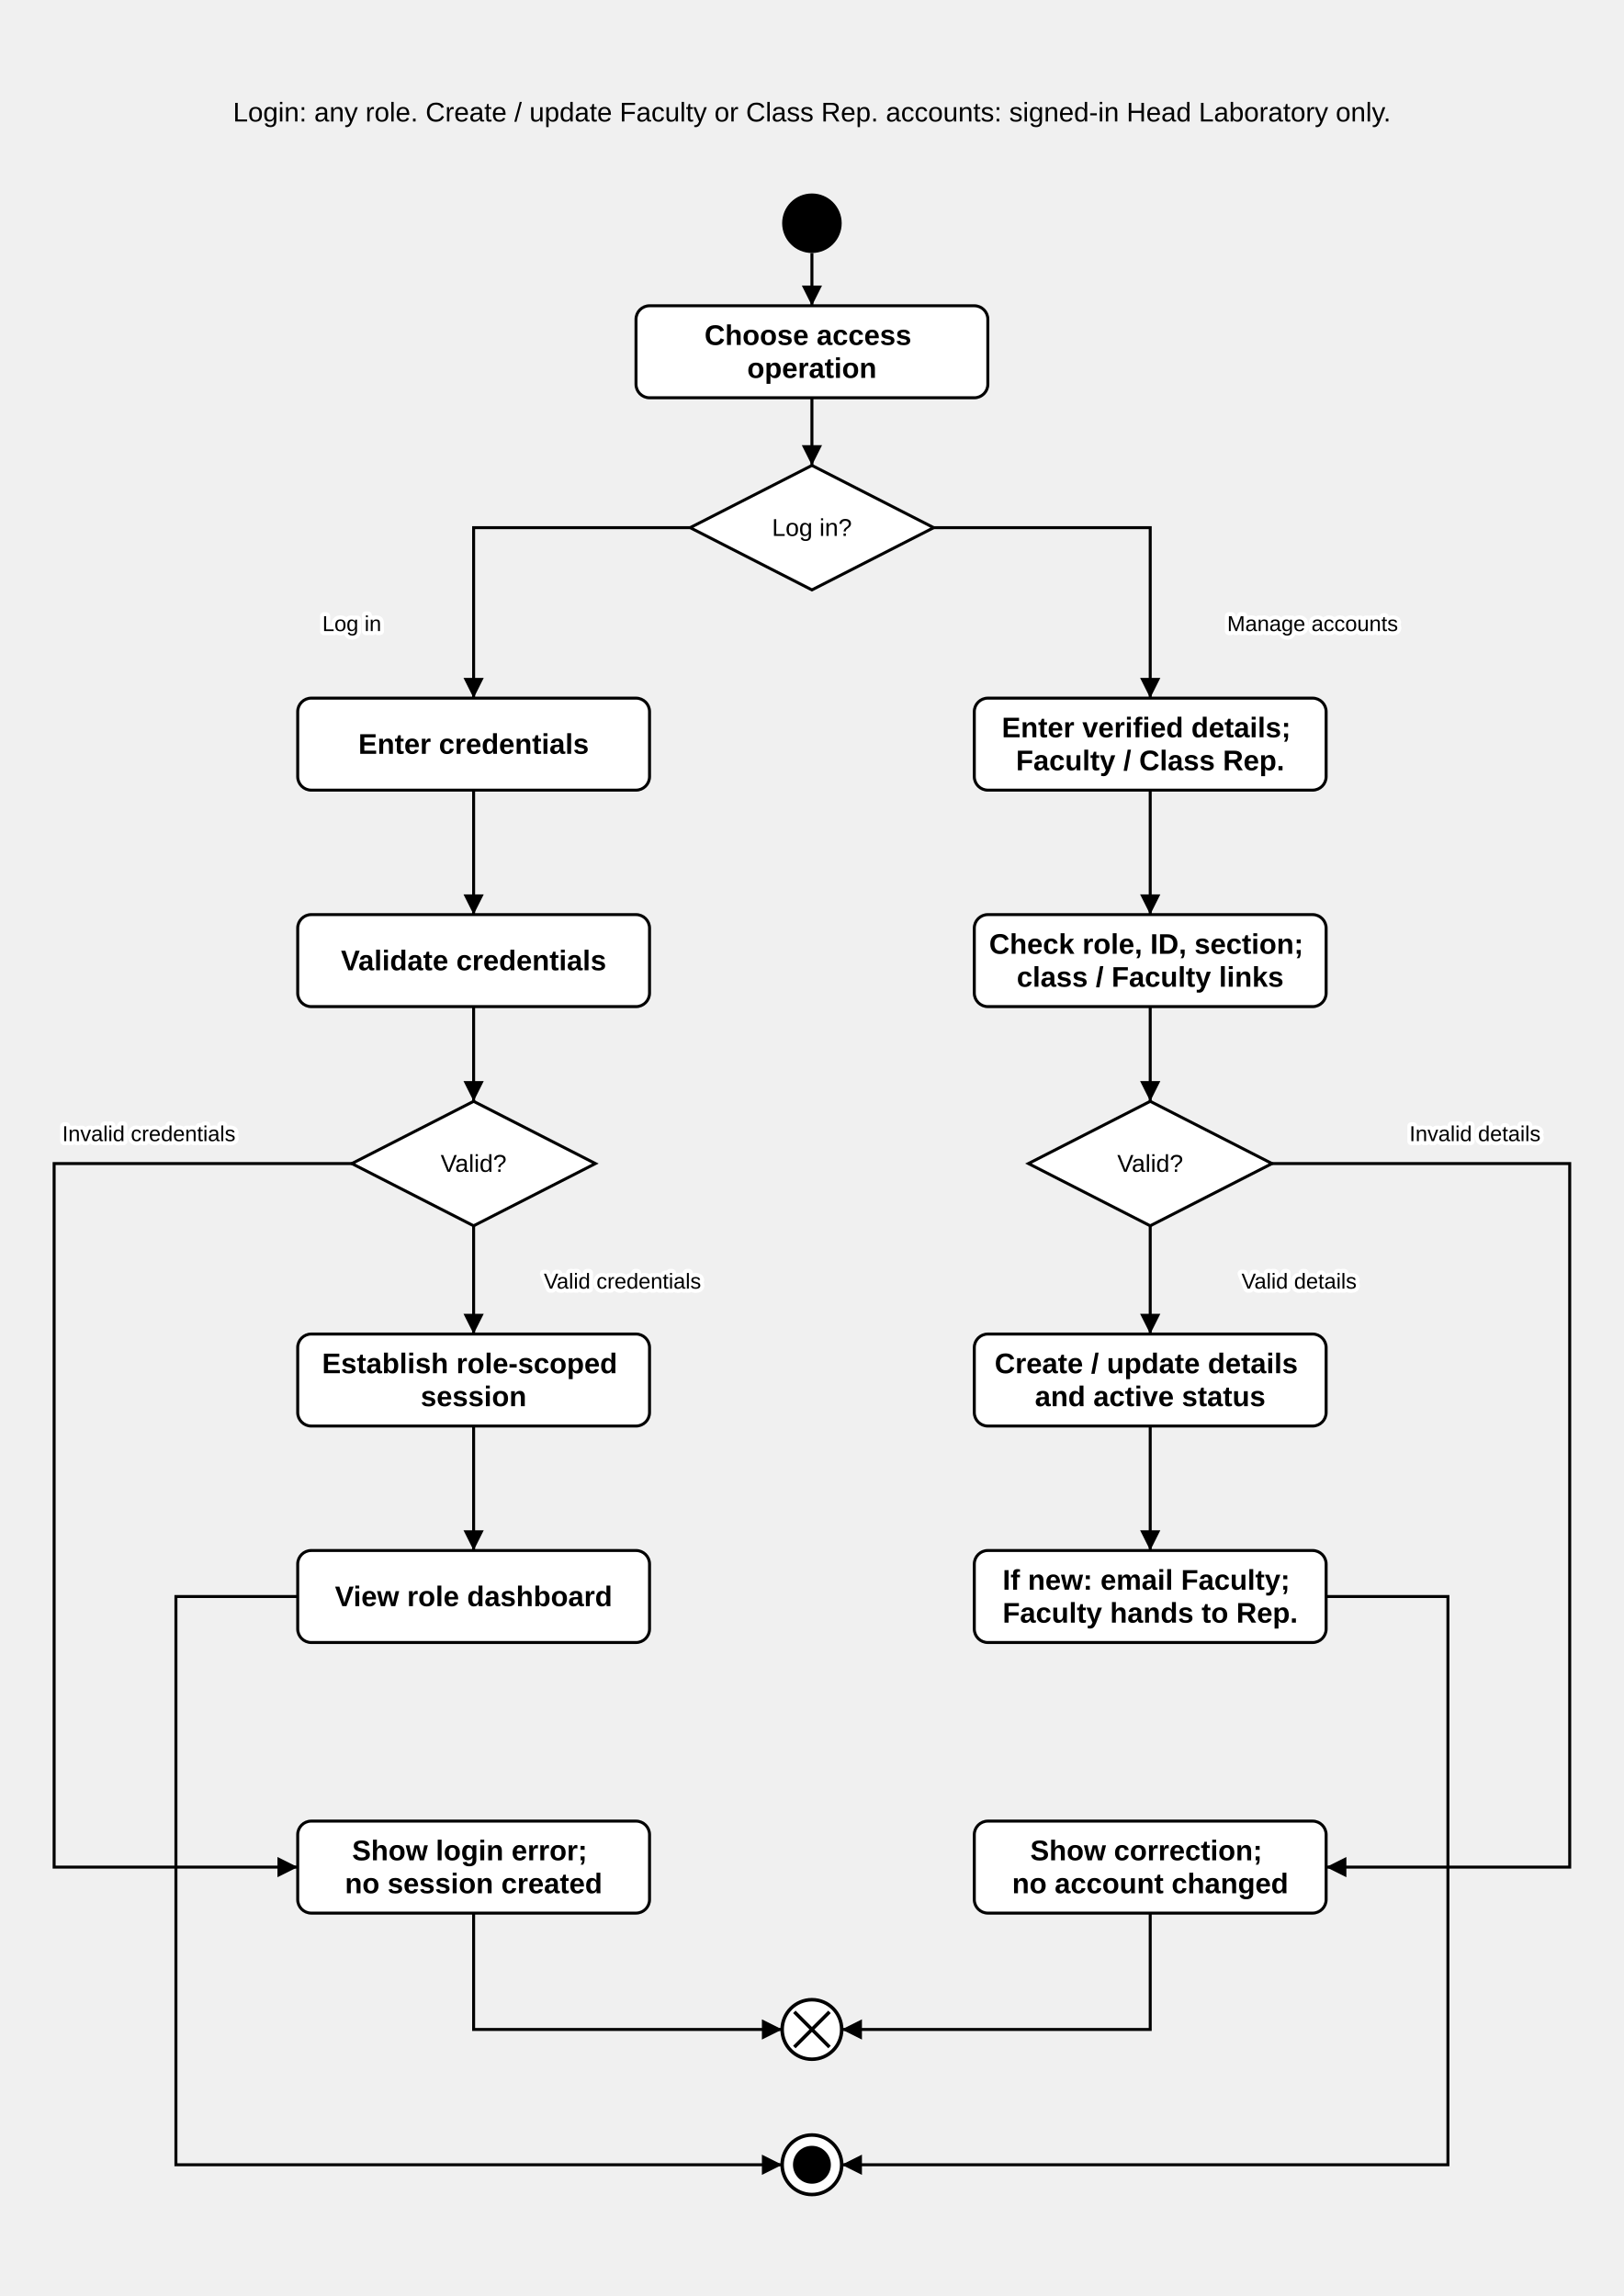
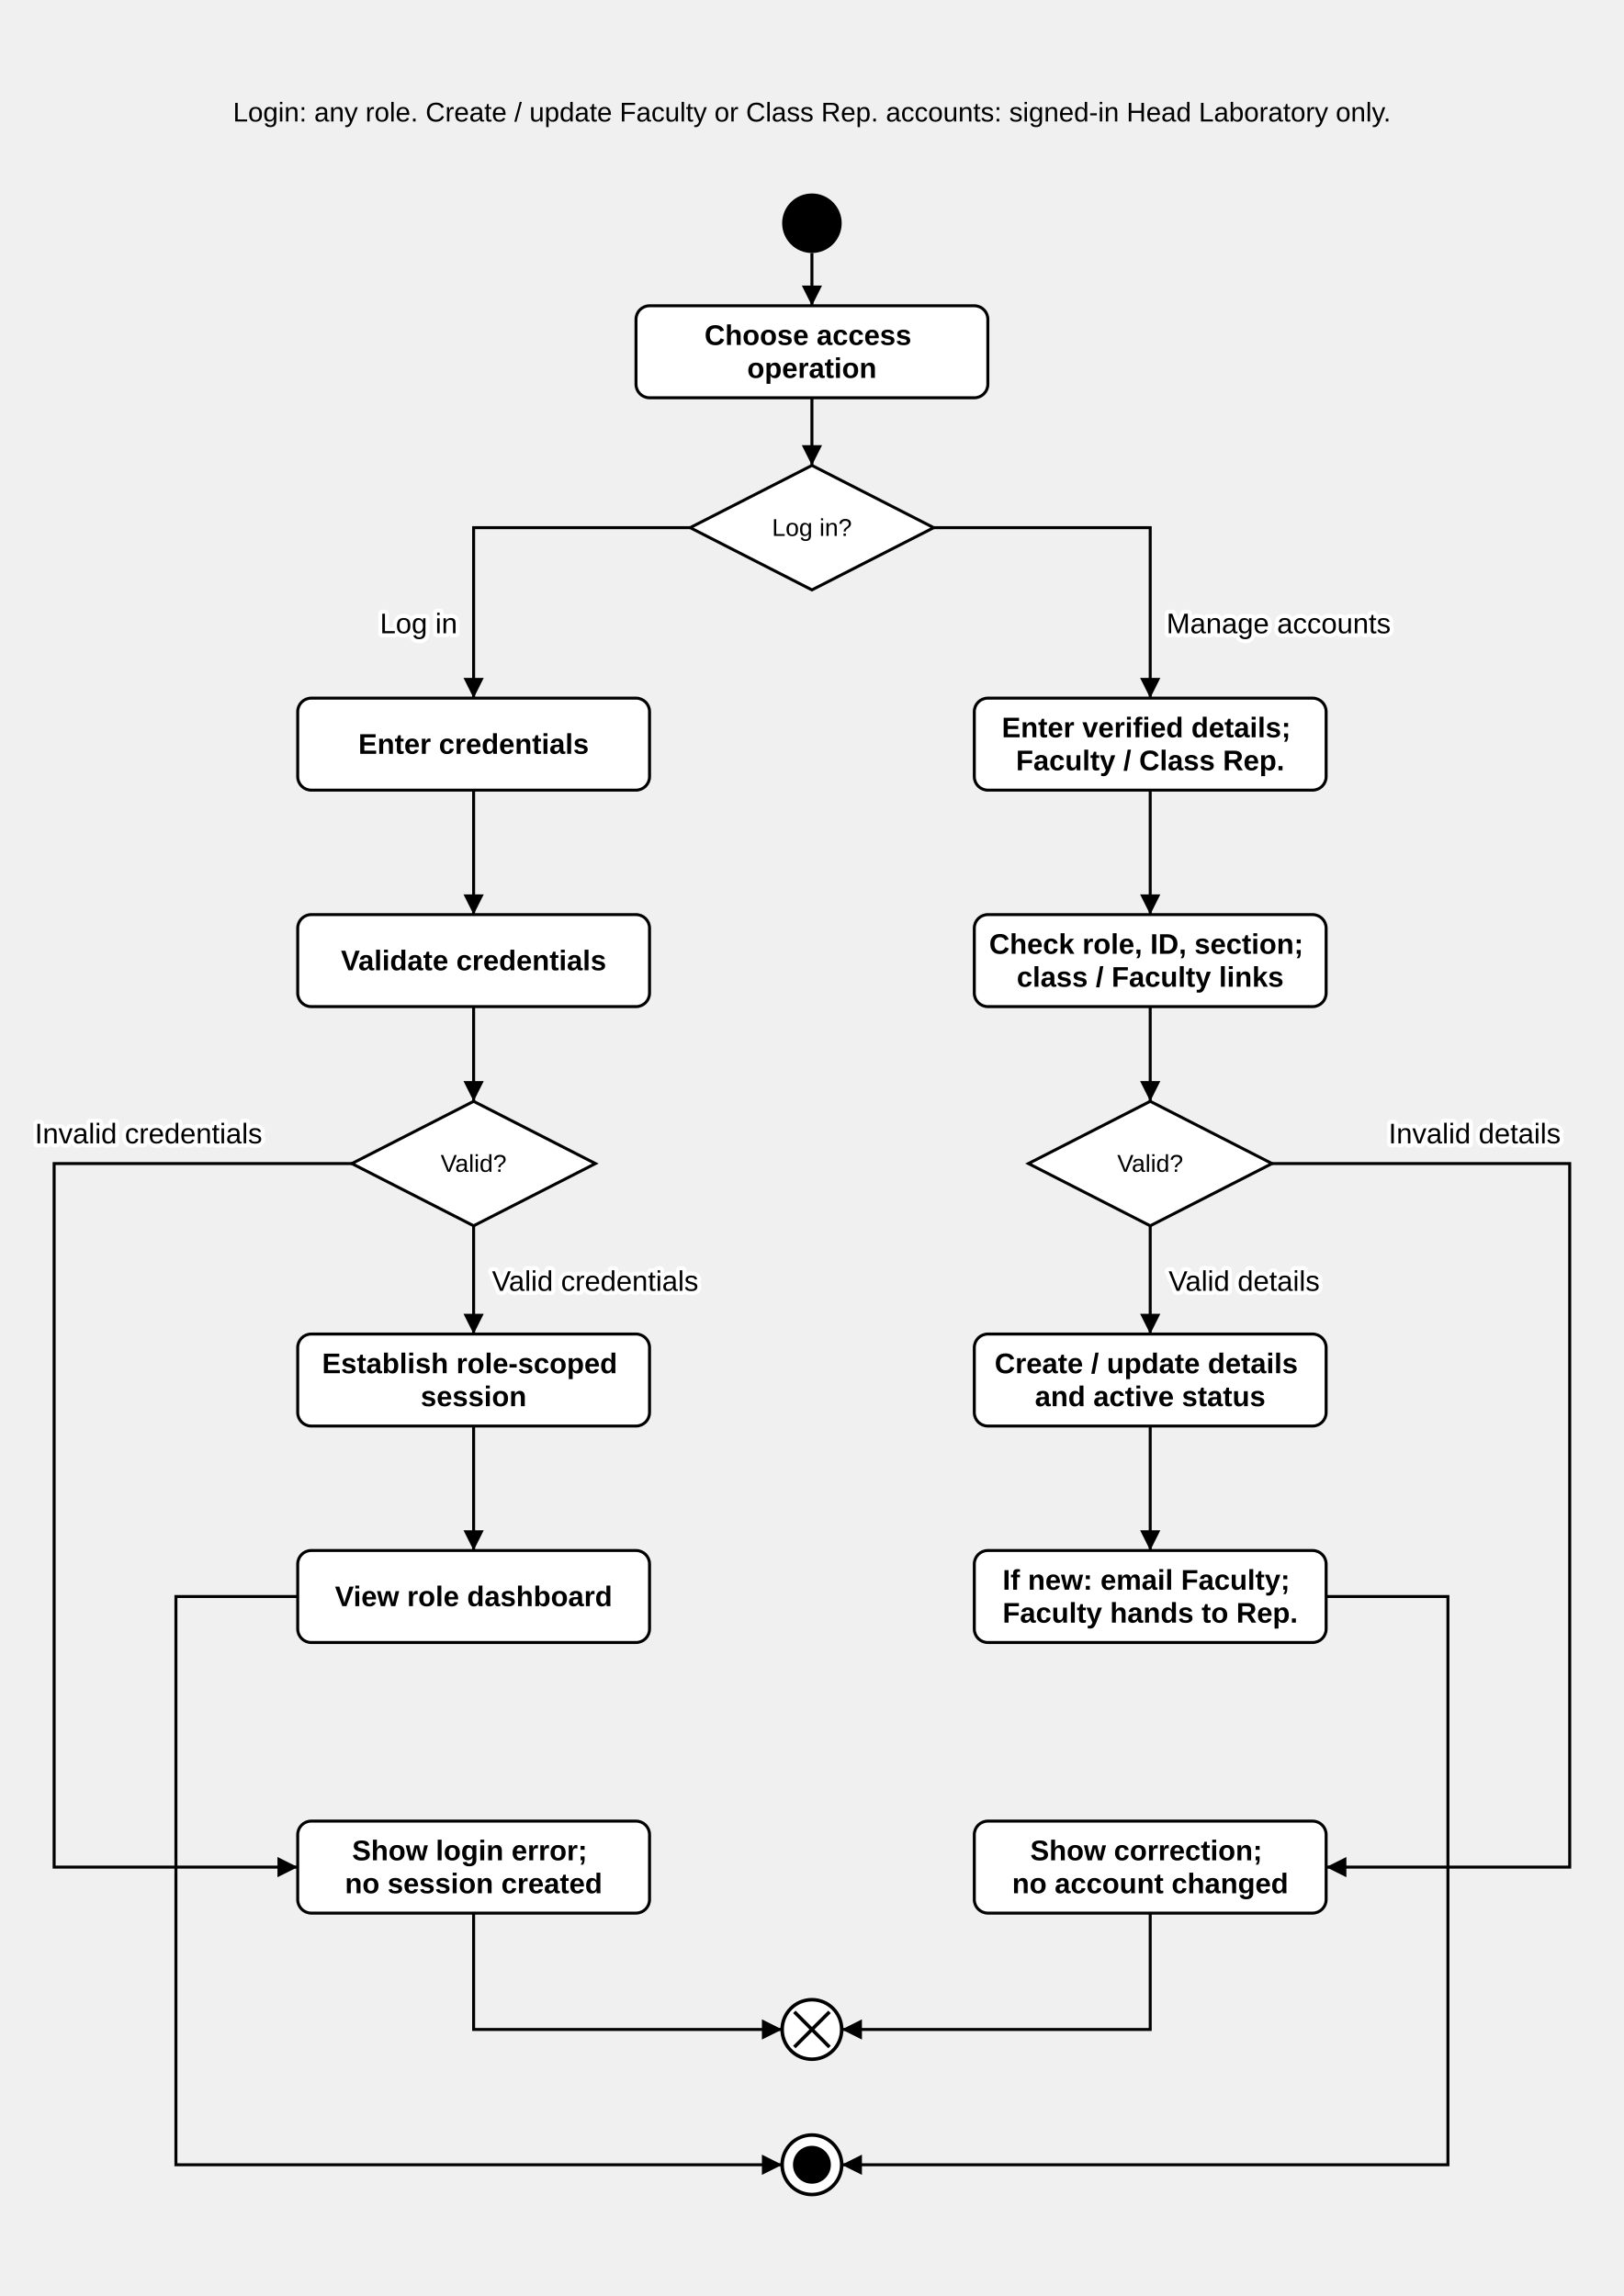
<svg xmlns="http://www.w3.org/2000/svg" viewBox="0 0 1200 1697" role="img" aria-label="Manage User Access &amp; Accounts — portrait UML Activity Diagram" data-parent="p1" width="2400" height="3394" style="fill: rgb(0, 0, 0); stroke: none; stroke-width: 1px; stroke-dasharray: none; stroke-linecap: butt; stroke-linejoin: miter; font-family: Arial, Helvetica, sans-serif; font-size: 16px; font-weight: 400; font-style: normal; text-anchor: start; opacity: 1;">
  <defs style="fill: rgb(0, 0, 0); stroke: none; stroke-width: 1px; stroke-dasharray: none; stroke-linecap: butt; stroke-linejoin: miter; font-family: Arial, Helvetica, sans-serif; font-size: 16px; font-weight: 400; font-style: normal; text-anchor: start; opacity: 1;">
    <marker id="activity-p1-arrow" viewBox="0 0 10 10" refX="9" refY="5" markerWidth="8.5" markerHeight="8.5" orient="auto" style="fill: rgb(0, 0, 0); stroke: none; stroke-width: 1px; stroke-dasharray: none; stroke-linecap: butt; stroke-linejoin: miter; font-family: Arial, Helvetica, sans-serif; font-size: 16px; font-weight: 400; font-style: normal; text-anchor: start; opacity: 1;">
      <path d="M1 1 L9 5 L1 9 Z" fill="#000" style="fill: rgb(0, 0, 0); stroke: none; stroke-width: 1px; stroke-dasharray: none; stroke-linecap: butt; stroke-linejoin: miter; font-family: Arial, Helvetica, sans-serif; font-size: 16px; font-weight: 400; font-style: normal; text-anchor: start; opacity: 1;" />
    </marker>
    <style style="fill: rgb(0, 0, 0); stroke: none; stroke-width: 1px; stroke-dasharray: none; stroke-linecap: butt; stroke-linejoin: miter; font-family: Arial, Helvetica, sans-serif; font-size: 16px; font-weight: 400; font-style: normal; text-anchor: start; opacity: 1;">text{font-family:Arial,Helvetica,sans-serif;fill:#000}.line{fill:none;stroke:#000;stroke-width:2.2}</style>
  </defs>
  <g style="fill: rgb(0, 0, 0); stroke: none; stroke-width: 1px; stroke-dasharray: none; stroke-linecap: butt; stroke-linejoin: miter; font-family: Arial, Helvetica, sans-serif; font-size: 16px; font-weight: 400; font-style: normal; text-anchor: start; opacity: 1;">
    <path d="M600 187 L600 226" class="line" style="fill: none; stroke: rgb(0, 0, 0); stroke-width: 2.2px; stroke-dasharray: none; stroke-linecap: butt; stroke-linejoin: miter; font-family: Arial, Helvetica, sans-serif; font-size: 16px; font-weight: 400; font-style: normal; text-anchor: start; opacity: 1;" marker-end="url(#activity-p1-arrow)" data-control-from="start" data-control-to="choose" />
    <path d="M600 294 L600 344" class="line" style="fill: none; stroke: rgb(0, 0, 0); stroke-width: 2.2px; stroke-dasharray: none; stroke-linecap: butt; stroke-linejoin: miter; font-family: Arial, Helvetica, sans-serif; font-size: 16px; font-weight: 400; font-style: normal; text-anchor: start; opacity: 1;" marker-end="url(#activity-p1-arrow)" data-control-from="choose" data-control-to="operation" />
    <path d="M510 390 L350 390 L350 516" class="line" style="fill: none; stroke: rgb(0, 0, 0); stroke-width: 2.2px; stroke-dasharray: none; stroke-linecap: butt; stroke-linejoin: miter; font-family: Arial, Helvetica, sans-serif; font-size: 16px; font-weight: 400; font-style: normal; text-anchor: start; opacity: 1;" marker-end="url(#activity-p1-arrow)" data-control-from="operation" data-control-to="login-input" data-guard="[Yes]" />
    <path d="M350 584 L350 676" class="line" style="fill: none; stroke: rgb(0, 0, 0); stroke-width: 2.2px; stroke-dasharray: none; stroke-linecap: butt; stroke-linejoin: miter; font-family: Arial, Helvetica, sans-serif; font-size: 16px; font-weight: 400; font-style: normal; text-anchor: start; opacity: 1;" marker-end="url(#activity-p1-arrow)" data-control-from="login-input" data-control-to="login-check" />
    <path d="M350 744 L350 814" class="line" style="fill: none; stroke: rgb(0, 0, 0); stroke-width: 2.2px; stroke-dasharray: none; stroke-linecap: butt; stroke-linejoin: miter; font-family: Arial, Helvetica, sans-serif; font-size: 16px; font-weight: 400; font-style: normal; text-anchor: start; opacity: 1;" marker-end="url(#activity-p1-arrow)" data-control-from="login-check" data-control-to="login-valid" />
    <path d="M350 906 L350 986" class="line" style="fill: none; stroke: rgb(0, 0, 0); stroke-width: 2.2px; stroke-dasharray: none; stroke-linecap: butt; stroke-linejoin: miter; font-family: Arial, Helvetica, sans-serif; font-size: 16px; font-weight: 400; font-style: normal; text-anchor: start; opacity: 1;" marker-end="url(#activity-p1-arrow)" data-control-from="login-valid" data-control-to="login-save" data-guard="[Yes]" />
    <path d="M350 1054 L350 1146" class="line" style="fill: none; stroke: rgb(0, 0, 0); stroke-width: 2.2px; stroke-dasharray: none; stroke-linecap: butt; stroke-linejoin: miter; font-family: Arial, Helvetica, sans-serif; font-size: 16px; font-weight: 400; font-style: normal; text-anchor: start; opacity: 1;" marker-end="url(#activity-p1-arrow)" data-control-from="login-save" data-control-to="login-result" />
    <path d="M260 860 L40 860 L40 1380 L220 1380" class="line" style="fill: none; stroke: rgb(0, 0, 0); stroke-width: 2.2px; stroke-dasharray: none; stroke-linecap: butt; stroke-linejoin: miter; font-family: Arial, Helvetica, sans-serif; font-size: 16px; font-weight: 400; font-style: normal; text-anchor: start; opacity: 1;" marker-end="url(#activity-p1-arrow)" data-control-from="login-valid" data-control-to="login-error" data-guard="[No]" />
    <path d="M220 1180 L130 1180 L130 1600 L578 1600" class="line" style="fill: none; stroke: rgb(0, 0, 0); stroke-width: 2.2px; stroke-dasharray: none; stroke-linecap: butt; stroke-linejoin: miter; font-family: Arial, Helvetica, sans-serif; font-size: 16px; font-weight: 400; font-style: normal; text-anchor: start; opacity: 1;" marker-end="url(#activity-p1-arrow)" data-control-from="login-result" data-control-to="account-end" />
    <path d="M350 1414 L350 1500 L578 1500" class="line" style="fill: none; stroke: rgb(0, 0, 0); stroke-width: 2.2px; stroke-dasharray: none; stroke-linecap: butt; stroke-linejoin: miter; font-family: Arial, Helvetica, sans-serif; font-size: 16px; font-weight: 400; font-style: normal; text-anchor: start; opacity: 1;" marker-end="url(#activity-p1-arrow)" data-control-from="login-error" data-control-to="error-end" />
    <path d="M690 390 L850 390 L850 516" class="line" style="fill: none; stroke: rgb(0, 0, 0); stroke-width: 2.2px; stroke-dasharray: none; stroke-linecap: butt; stroke-linejoin: miter; font-family: Arial, Helvetica, sans-serif; font-size: 16px; font-weight: 400; font-style: normal; text-anchor: start; opacity: 1;" marker-end="url(#activity-p1-arrow)" data-control-from="operation" data-control-to="account-input" data-guard="[No: manage accounts, Head]" />
    <path d="M850 584 L850 676" class="line" style="fill: none; stroke: rgb(0, 0, 0); stroke-width: 2.2px; stroke-dasharray: none; stroke-linecap: butt; stroke-linejoin: miter; font-family: Arial, Helvetica, sans-serif; font-size: 16px; font-weight: 400; font-style: normal; text-anchor: start; opacity: 1;" marker-end="url(#activity-p1-arrow)" data-control-from="account-input" data-control-to="account-check" />
    <path d="M850 744 L850 814" class="line" style="fill: none; stroke: rgb(0, 0, 0); stroke-width: 2.2px; stroke-dasharray: none; stroke-linecap: butt; stroke-linejoin: miter; font-family: Arial, Helvetica, sans-serif; font-size: 16px; font-weight: 400; font-style: normal; text-anchor: start; opacity: 1;" marker-end="url(#activity-p1-arrow)" data-control-from="account-check" data-control-to="account-valid" />
    <path d="M850 906 L850 986" class="line" style="fill: none; stroke: rgb(0, 0, 0); stroke-width: 2.2px; stroke-dasharray: none; stroke-linecap: butt; stroke-linejoin: miter; font-family: Arial, Helvetica, sans-serif; font-size: 16px; font-weight: 400; font-style: normal; text-anchor: start; opacity: 1;" marker-end="url(#activity-p1-arrow)" data-control-from="account-valid" data-control-to="account-save" data-guard="[Yes]" />
    <path d="M850 1054 L850 1146" class="line" style="fill: none; stroke: rgb(0, 0, 0); stroke-width: 2.2px; stroke-dasharray: none; stroke-linecap: butt; stroke-linejoin: miter; font-family: Arial, Helvetica, sans-serif; font-size: 16px; font-weight: 400; font-style: normal; text-anchor: start; opacity: 1;" marker-end="url(#activity-p1-arrow)" data-control-from="account-save" data-control-to="account-result" />
    <path d="M940 860 L1160 860 L1160 1380 L980 1380" class="line" style="fill: none; stroke: rgb(0, 0, 0); stroke-width: 2.2px; stroke-dasharray: none; stroke-linecap: butt; stroke-linejoin: miter; font-family: Arial, Helvetica, sans-serif; font-size: 16px; font-weight: 400; font-style: normal; text-anchor: start; opacity: 1;" marker-end="url(#activity-p1-arrow)" data-control-from="account-valid" data-control-to="account-error" data-guard="[No]" />
    <path d="M980 1180 L1070 1180 L1070 1600 L622 1600" class="line" style="fill: none; stroke: rgb(0, 0, 0); stroke-width: 2.2px; stroke-dasharray: none; stroke-linecap: butt; stroke-linejoin: miter; font-family: Arial, Helvetica, sans-serif; font-size: 16px; font-weight: 400; font-style: normal; text-anchor: start; opacity: 1;" marker-end="url(#activity-p1-arrow)" data-control-from="account-result" data-control-to="account-end" />
    <path d="M850 1414 L850 1500 L622 1500" class="line" style="fill: none; stroke: rgb(0, 0, 0); stroke-width: 2.2px; stroke-dasharray: none; stroke-linecap: butt; stroke-linejoin: miter; font-family: Arial, Helvetica, sans-serif; font-size: 16px; font-weight: 400; font-style: normal; text-anchor: start; opacity: 1;" marker-end="url(#activity-p1-arrow)" data-control-from="account-error" data-control-to="error-end" />
  </g>
  <g style="fill: rgb(0, 0, 0); stroke: none; stroke-width: 1px; stroke-dasharray: none; stroke-linecap: butt; stroke-linejoin: miter; font-family: Arial, Helvetica, sans-serif; font-size: 16px; font-weight: 400; font-style: normal; text-anchor: start; opacity: 1;">
    <circle cx="600" cy="165" r="22" fill="#000" data-activity-node="start" data-uml-kind="initial" style="fill: rgb(0, 0, 0); stroke: none; stroke-width: 1px; stroke-dasharray: none; stroke-linecap: butt; stroke-linejoin: miter; font-family: Arial, Helvetica, sans-serif; font-size: 16px; font-weight: 400; font-style: normal; text-anchor: start; opacity: 1;" />
    <g data-activity-node="choose" data-uml-kind="action" style="fill: rgb(0, 0, 0); stroke: none; stroke-width: 1px; stroke-dasharray: none; stroke-linecap: butt; stroke-linejoin: miter; font-family: Arial, Helvetica, sans-serif; font-size: 16px; font-weight: 400; font-style: normal; text-anchor: start; opacity: 1;">
      <rect x="470" y="226" width="260" height="68" rx="10" fill="#fff" stroke="#000" stroke-width="2.2" style="fill: rgb(255, 255, 255); stroke: rgb(0, 0, 0); stroke-width: 2.2px; stroke-dasharray: none; stroke-linecap: butt; stroke-linejoin: miter; font-family: Arial, Helvetica, sans-serif; font-size: 16px; font-weight: 400; font-style: normal; text-anchor: start; opacity: 1;" />
      <text text-anchor="middle" font-size="21" font-weight="700" style="fill: rgb(0, 0, 0); stroke: none; stroke-width: 1px; stroke-dasharray: none; stroke-linecap: butt; stroke-linejoin: miter; font-family: Arial, Helvetica, sans-serif; font-size: 21px; font-weight: 700; font-style: normal; text-anchor: middle; opacity: 1;">
        <tspan x="600" y="254.96" style="fill: rgb(0, 0, 0); stroke: none; stroke-width: 1px; stroke-dasharray: none; stroke-linecap: butt; stroke-linejoin: miter; font-family: Arial, Helvetica, sans-serif; font-size: 21px; font-weight: 700; font-style: normal; text-anchor: middle; opacity: 1;">Choose access</tspan>
        <tspan x="600" y="279.32" style="fill: rgb(0, 0, 0); stroke: none; stroke-width: 1px; stroke-dasharray: none; stroke-linecap: butt; stroke-linejoin: miter; font-family: Arial, Helvetica, sans-serif; font-size: 21px; font-weight: 700; font-style: normal; text-anchor: middle; opacity: 1;">operation</tspan>
      </text>
    </g>
    <g data-decision="operation" style="fill: rgb(0, 0, 0); stroke: none; stroke-width: 1px; stroke-dasharray: none; stroke-linecap: butt; stroke-linejoin: miter; font-family: Arial, Helvetica, sans-serif; font-size: 16px; font-weight: 400; font-style: normal; text-anchor: start; opacity: 1;">
      <path d="M600 344 L690 390 L600 436 L510 390 Z" fill="#fff" stroke="#000" stroke-width="2.2" data-activity-node="operation" data-uml-kind="decision" style="fill: rgb(255, 255, 255); stroke: rgb(0, 0, 0); stroke-width: 2.2px; stroke-dasharray: none; stroke-linecap: butt; stroke-linejoin: miter; font-family: Arial, Helvetica, sans-serif; font-size: 16px; font-weight: 400; font-style: normal; text-anchor: start; opacity: 1;" />
      <text text-anchor="middle" font-size="18" font-weight="400" style="fill: rgb(0, 0, 0); stroke: none; stroke-width: 1px; stroke-dasharray: none; stroke-linecap: butt; stroke-linejoin: miter; font-family: Arial, Helvetica, sans-serif; font-size: 18px; font-weight: 400; font-style: normal; text-anchor: middle; opacity: 1;">
        <tspan x="600" y="396.12" style="fill: rgb(0, 0, 0); stroke: none; stroke-width: 1px; stroke-dasharray: none; stroke-linecap: butt; stroke-linejoin: miter; font-family: Arial, Helvetica, sans-serif; font-size: 18px; font-weight: 400; font-style: normal; text-anchor: middle; opacity: 1;">Log in?</tspan>
      </text>
    </g>
    <g data-activity-node="error-end" data-uml-kind="flow-final" style="fill: rgb(0, 0, 0); stroke: none; stroke-width: 1px; stroke-dasharray: none; stroke-linecap: butt; stroke-linejoin: miter; font-family: Arial, Helvetica, sans-serif; font-size: 16px; font-weight: 400; font-style: normal; text-anchor: start; opacity: 1;">
      <circle cx="600" cy="1500" r="22" fill="#fff" stroke="#000" stroke-width="2.6" style="fill: rgb(255, 255, 255); stroke: rgb(0, 0, 0); stroke-width: 2.6px; stroke-dasharray: none; stroke-linecap: butt; stroke-linejoin: miter; font-family: Arial, Helvetica, sans-serif; font-size: 16px; font-weight: 400; font-style: normal; text-anchor: start; opacity: 1;" />
      <path d="M587 1487 L613 1513 M613 1487 L587 1513" fill="none" stroke="#000" stroke-width="2.6" style="fill: none; stroke: rgb(0, 0, 0); stroke-width: 2.6px; stroke-dasharray: none; stroke-linecap: butt; stroke-linejoin: miter; font-family: Arial, Helvetica, sans-serif; font-size: 16px; font-weight: 400; font-style: normal; text-anchor: start; opacity: 1;" />
    </g>
    <circle cx="600" cy="1600" r="22" fill="#fff" stroke="#000" stroke-width="2.6" style="fill: rgb(255, 255, 255); stroke: rgb(0, 0, 0); stroke-width: 2.6px; stroke-dasharray: none; stroke-linecap: butt; stroke-linejoin: miter; font-family: Arial, Helvetica, sans-serif; font-size: 16px; font-weight: 400; font-style: normal; text-anchor: start; opacity: 1;" />
    <circle cx="600" cy="1600" r="14" fill="#000" data-activity-node="account-end" data-uml-kind="final" style="fill: rgb(0, 0, 0); stroke: none; stroke-width: 1px; stroke-dasharray: none; stroke-linecap: butt; stroke-linejoin: miter; font-family: Arial, Helvetica, sans-serif; font-size: 16px; font-weight: 400; font-style: normal; text-anchor: start; opacity: 1;" />
    <g data-activity-node="login-input" data-uml-kind="action" style="fill: rgb(0, 0, 0); stroke: none; stroke-width: 1px; stroke-dasharray: none; stroke-linecap: butt; stroke-linejoin: miter; font-family: Arial, Helvetica, sans-serif; font-size: 16px; font-weight: 400; font-style: normal; text-anchor: start; opacity: 1;">
      <rect x="220" y="516" width="260" height="68" rx="10" fill="#fff" stroke="#000" stroke-width="2.2" style="fill: rgb(255, 255, 255); stroke: rgb(0, 0, 0); stroke-width: 2.2px; stroke-dasharray: none; stroke-linecap: butt; stroke-linejoin: miter; font-family: Arial, Helvetica, sans-serif; font-size: 16px; font-weight: 400; font-style: normal; text-anchor: start; opacity: 1;" />
      <text text-anchor="middle" font-size="21" font-weight="700" style="fill: rgb(0, 0, 0); stroke: none; stroke-width: 1px; stroke-dasharray: none; stroke-linecap: butt; stroke-linejoin: miter; font-family: Arial, Helvetica, sans-serif; font-size: 21px; font-weight: 700; font-style: normal; text-anchor: middle; opacity: 1;">
        <tspan x="350" y="557.14" style="fill: rgb(0, 0, 0); stroke: none; stroke-width: 1px; stroke-dasharray: none; stroke-linecap: butt; stroke-linejoin: miter; font-family: Arial, Helvetica, sans-serif; font-size: 21px; font-weight: 700; font-style: normal; text-anchor: middle; opacity: 1;">Enter credentials</tspan>
      </text>
    </g>
    <g data-activity-node="login-check" data-uml-kind="action" data-child-process="p1.1" data-child-name="Validate Credentials" style="fill: rgb(0, 0, 0); stroke: none; stroke-width: 1px; stroke-dasharray: none; stroke-linecap: butt; stroke-linejoin: miter; font-family: Arial, Helvetica, sans-serif; font-size: 16px; font-weight: 400; font-style: normal; text-anchor: start; opacity: 1;">
      <rect x="220" y="676" width="260" height="68" rx="10" fill="#fff" stroke="#000" stroke-width="2.2" style="fill: rgb(255, 255, 255); stroke: rgb(0, 0, 0); stroke-width: 2.2px; stroke-dasharray: none; stroke-linecap: butt; stroke-linejoin: miter; font-family: Arial, Helvetica, sans-serif; font-size: 16px; font-weight: 400; font-style: normal; text-anchor: start; opacity: 1;" />
      <text text-anchor="middle" font-size="21" font-weight="700" style="fill: rgb(0, 0, 0); stroke: none; stroke-width: 1px; stroke-dasharray: none; stroke-linecap: butt; stroke-linejoin: miter; font-family: Arial, Helvetica, sans-serif; font-size: 21px; font-weight: 700; font-style: normal; text-anchor: middle; opacity: 1;">
        <tspan x="350" y="717.14" style="fill: rgb(0, 0, 0); stroke: none; stroke-width: 1px; stroke-dasharray: none; stroke-linecap: butt; stroke-linejoin: miter; font-family: Arial, Helvetica, sans-serif; font-size: 21px; font-weight: 700; font-style: normal; text-anchor: middle; opacity: 1;">Validate credentials</tspan>
      </text>
    </g>
    <g data-decision="login-valid" style="fill: rgb(0, 0, 0); stroke: none; stroke-width: 1px; stroke-dasharray: none; stroke-linecap: butt; stroke-linejoin: miter; font-family: Arial, Helvetica, sans-serif; font-size: 16px; font-weight: 400; font-style: normal; text-anchor: start; opacity: 1;">
      <path d="M350 814 L440 860 L350 906 L260 860 Z" fill="#fff" stroke="#000" stroke-width="2.2" data-activity-node="login-valid" data-uml-kind="decision" style="fill: rgb(255, 255, 255); stroke: rgb(0, 0, 0); stroke-width: 2.2px; stroke-dasharray: none; stroke-linecap: butt; stroke-linejoin: miter; font-family: Arial, Helvetica, sans-serif; font-size: 16px; font-weight: 400; font-style: normal; text-anchor: start; opacity: 1;" />
      <text text-anchor="middle" font-size="18" font-weight="400" style="fill: rgb(0, 0, 0); stroke: none; stroke-width: 1px; stroke-dasharray: none; stroke-linecap: butt; stroke-linejoin: miter; font-family: Arial, Helvetica, sans-serif; font-size: 18px; font-weight: 400; font-style: normal; text-anchor: middle; opacity: 1;">
        <tspan x="350" y="866.12" style="fill: rgb(0, 0, 0); stroke: none; stroke-width: 1px; stroke-dasharray: none; stroke-linecap: butt; stroke-linejoin: miter; font-family: Arial, Helvetica, sans-serif; font-size: 18px; font-weight: 400; font-style: normal; text-anchor: middle; opacity: 1;">Valid?</tspan>
      </text>
    </g>
    <g data-activity-node="login-save" data-uml-kind="action" data-child-process="p1.2" data-child-name="Establish Role-Scoped Session" style="fill: rgb(0, 0, 0); stroke: none; stroke-width: 1px; stroke-dasharray: none; stroke-linecap: butt; stroke-linejoin: miter; font-family: Arial, Helvetica, sans-serif; font-size: 16px; font-weight: 400; font-style: normal; text-anchor: start; opacity: 1;">
      <rect x="220" y="986" width="260" height="68" rx="10" fill="#fff" stroke="#000" stroke-width="2.2" style="fill: rgb(255, 255, 255); stroke: rgb(0, 0, 0); stroke-width: 2.2px; stroke-dasharray: none; stroke-linecap: butt; stroke-linejoin: miter; font-family: Arial, Helvetica, sans-serif; font-size: 16px; font-weight: 400; font-style: normal; text-anchor: start; opacity: 1;" />
      <text text-anchor="middle" font-size="21" font-weight="700" style="fill: rgb(0, 0, 0); stroke: none; stroke-width: 1px; stroke-dasharray: none; stroke-linecap: butt; stroke-linejoin: miter; font-family: Arial, Helvetica, sans-serif; font-size: 21px; font-weight: 700; font-style: normal; text-anchor: middle; opacity: 1;">
        <tspan x="350" y="1014.96" style="fill: rgb(0, 0, 0); stroke: none; stroke-width: 1px; stroke-dasharray: none; stroke-linecap: butt; stroke-linejoin: miter; font-family: Arial, Helvetica, sans-serif; font-size: 21px; font-weight: 700; font-style: normal; text-anchor: middle; opacity: 1;">Establish role-scoped</tspan>
        <tspan x="350" y="1039.32" style="fill: rgb(0, 0, 0); stroke: none; stroke-width: 1px; stroke-dasharray: none; stroke-linecap: butt; stroke-linejoin: miter; font-family: Arial, Helvetica, sans-serif; font-size: 21px; font-weight: 700; font-style: normal; text-anchor: middle; opacity: 1;">session</tspan>
      </text>
    </g>
    <g data-activity-node="login-result" data-uml-kind="action" style="fill: rgb(0, 0, 0); stroke: none; stroke-width: 1px; stroke-dasharray: none; stroke-linecap: butt; stroke-linejoin: miter; font-family: Arial, Helvetica, sans-serif; font-size: 16px; font-weight: 400; font-style: normal; text-anchor: start; opacity: 1;">
      <rect x="220" y="1146" width="260" height="68" rx="10" fill="#fff" stroke="#000" stroke-width="2.2" style="fill: rgb(255, 255, 255); stroke: rgb(0, 0, 0); stroke-width: 2.2px; stroke-dasharray: none; stroke-linecap: butt; stroke-linejoin: miter; font-family: Arial, Helvetica, sans-serif; font-size: 16px; font-weight: 400; font-style: normal; text-anchor: start; opacity: 1;" />
      <text text-anchor="middle" font-size="21" font-weight="700" style="fill: rgb(0, 0, 0); stroke: none; stroke-width: 1px; stroke-dasharray: none; stroke-linecap: butt; stroke-linejoin: miter; font-family: Arial, Helvetica, sans-serif; font-size: 21px; font-weight: 700; font-style: normal; text-anchor: middle; opacity: 1;">
        <tspan x="350" y="1187.14" style="fill: rgb(0, 0, 0); stroke: none; stroke-width: 1px; stroke-dasharray: none; stroke-linecap: butt; stroke-linejoin: miter; font-family: Arial, Helvetica, sans-serif; font-size: 21px; font-weight: 700; font-style: normal; text-anchor: middle; opacity: 1;">View role dashboard</tspan>
      </text>
    </g>
    <g data-activity-node="login-error" data-uml-kind="action" style="fill: rgb(0, 0, 0); stroke: none; stroke-width: 1px; stroke-dasharray: none; stroke-linecap: butt; stroke-linejoin: miter; font-family: Arial, Helvetica, sans-serif; font-size: 16px; font-weight: 400; font-style: normal; text-anchor: start; opacity: 1;">
      <rect x="220" y="1346" width="260" height="68" rx="10" fill="#fff" stroke="#000" stroke-width="2.2" style="fill: rgb(255, 255, 255); stroke: rgb(0, 0, 0); stroke-width: 2.2px; stroke-dasharray: none; stroke-linecap: butt; stroke-linejoin: miter; font-family: Arial, Helvetica, sans-serif; font-size: 16px; font-weight: 400; font-style: normal; text-anchor: start; opacity: 1;" />
      <text text-anchor="middle" font-size="21" font-weight="700" style="fill: rgb(0, 0, 0); stroke: none; stroke-width: 1px; stroke-dasharray: none; stroke-linecap: butt; stroke-linejoin: miter; font-family: Arial, Helvetica, sans-serif; font-size: 21px; font-weight: 700; font-style: normal; text-anchor: middle; opacity: 1;">
        <tspan x="350" y="1374.96" style="fill: rgb(0, 0, 0); stroke: none; stroke-width: 1px; stroke-dasharray: none; stroke-linecap: butt; stroke-linejoin: miter; font-family: Arial, Helvetica, sans-serif; font-size: 21px; font-weight: 700; font-style: normal; text-anchor: middle; opacity: 1;">Show login error;</tspan>
        <tspan x="350" y="1399.32" style="fill: rgb(0, 0, 0); stroke: none; stroke-width: 1px; stroke-dasharray: none; stroke-linecap: butt; stroke-linejoin: miter; font-family: Arial, Helvetica, sans-serif; font-size: 21px; font-weight: 700; font-style: normal; text-anchor: middle; opacity: 1;">no session created</tspan>
      </text>
    </g>
    <g data-activity-node="account-input" data-uml-kind="action" style="fill: rgb(0, 0, 0); stroke: none; stroke-width: 1px; stroke-dasharray: none; stroke-linecap: butt; stroke-linejoin: miter; font-family: Arial, Helvetica, sans-serif; font-size: 16px; font-weight: 400; font-style: normal; text-anchor: start; opacity: 1;">
      <rect x="720" y="516" width="260" height="68" rx="10" fill="#fff" stroke="#000" stroke-width="2.2" style="fill: rgb(255, 255, 255); stroke: rgb(0, 0, 0); stroke-width: 2.2px; stroke-dasharray: none; stroke-linecap: butt; stroke-linejoin: miter; font-family: Arial, Helvetica, sans-serif; font-size: 16px; font-weight: 400; font-style: normal; text-anchor: start; opacity: 1;" />
      <text text-anchor="middle" font-size="21" font-weight="700" style="fill: rgb(0, 0, 0); stroke: none; stroke-width: 1px; stroke-dasharray: none; stroke-linecap: butt; stroke-linejoin: miter; font-family: Arial, Helvetica, sans-serif; font-size: 21px; font-weight: 700; font-style: normal; text-anchor: middle; opacity: 1;">
        <tspan x="850" y="544.96" style="fill: rgb(0, 0, 0); stroke: none; stroke-width: 1px; stroke-dasharray: none; stroke-linecap: butt; stroke-linejoin: miter; font-family: Arial, Helvetica, sans-serif; font-size: 21px; font-weight: 700; font-style: normal; text-anchor: middle; opacity: 1;">Enter verified details;</tspan>
        <tspan x="850" y="569.32" style="fill: rgb(0, 0, 0); stroke: none; stroke-width: 1px; stroke-dasharray: none; stroke-linecap: butt; stroke-linejoin: miter; font-family: Arial, Helvetica, sans-serif; font-size: 21px; font-weight: 700; font-style: normal; text-anchor: middle; opacity: 1;">Faculty / Class Rep.</tspan>
      </text>
    </g>
    <g data-activity-node="account-check" data-uml-kind="action" style="fill: rgb(0, 0, 0); stroke: none; stroke-width: 1px; stroke-dasharray: none; stroke-linecap: butt; stroke-linejoin: miter; font-family: Arial, Helvetica, sans-serif; font-size: 16px; font-weight: 400; font-style: normal; text-anchor: start; opacity: 1;">
      <rect x="720" y="676" width="260" height="68" rx="10" fill="#fff" stroke="#000" stroke-width="2.2" style="fill: rgb(255, 255, 255); stroke: rgb(0, 0, 0); stroke-width: 2.2px; stroke-dasharray: none; stroke-linecap: butt; stroke-linejoin: miter; font-family: Arial, Helvetica, sans-serif; font-size: 16px; font-weight: 400; font-style: normal; text-anchor: start; opacity: 1;" />
      <text text-anchor="middle" font-size="21" font-weight="700" style="fill: rgb(0, 0, 0); stroke: none; stroke-width: 1px; stroke-dasharray: none; stroke-linecap: butt; stroke-linejoin: miter; font-family: Arial, Helvetica, sans-serif; font-size: 21px; font-weight: 700; font-style: normal; text-anchor: middle; opacity: 1;">
        <tspan x="850" y="704.96" style="fill: rgb(0, 0, 0); stroke: none; stroke-width: 1px; stroke-dasharray: none; stroke-linecap: butt; stroke-linejoin: miter; font-family: Arial, Helvetica, sans-serif; font-size: 21px; font-weight: 700; font-style: normal; text-anchor: middle; opacity: 1;">Check role, ID, section;</tspan>
        <tspan x="850" y="729.32" style="fill: rgb(0, 0, 0); stroke: none; stroke-width: 1px; stroke-dasharray: none; stroke-linecap: butt; stroke-linejoin: miter; font-family: Arial, Helvetica, sans-serif; font-size: 21px; font-weight: 700; font-style: normal; text-anchor: middle; opacity: 1;">class / Faculty links</tspan>
      </text>
    </g>
    <g data-decision="account-valid" style="fill: rgb(0, 0, 0); stroke: none; stroke-width: 1px; stroke-dasharray: none; stroke-linecap: butt; stroke-linejoin: miter; font-family: Arial, Helvetica, sans-serif; font-size: 16px; font-weight: 400; font-style: normal; text-anchor: start; opacity: 1;">
      <path d="M850 814 L940 860 L850 906 L760 860 Z" fill="#fff" stroke="#000" stroke-width="2.2" data-activity-node="account-valid" data-uml-kind="decision" style="fill: rgb(255, 255, 255); stroke: rgb(0, 0, 0); stroke-width: 2.2px; stroke-dasharray: none; stroke-linecap: butt; stroke-linejoin: miter; font-family: Arial, Helvetica, sans-serif; font-size: 16px; font-weight: 400; font-style: normal; text-anchor: start; opacity: 1;" />
      <text text-anchor="middle" font-size="18" font-weight="400" style="fill: rgb(0, 0, 0); stroke: none; stroke-width: 1px; stroke-dasharray: none; stroke-linecap: butt; stroke-linejoin: miter; font-family: Arial, Helvetica, sans-serif; font-size: 18px; font-weight: 400; font-style: normal; text-anchor: middle; opacity: 1;">
        <tspan x="850" y="866.12" style="fill: rgb(0, 0, 0); stroke: none; stroke-width: 1px; stroke-dasharray: none; stroke-linecap: butt; stroke-linejoin: miter; font-family: Arial, Helvetica, sans-serif; font-size: 18px; font-weight: 400; font-style: normal; text-anchor: middle; opacity: 1;">Valid?</tspan>
      </text>
    </g>
    <g data-activity-node="account-save" data-uml-kind="action" data-child-process="p1.3" data-child-name="Create / Manage Faculty Account" style="fill: rgb(0, 0, 0); stroke: none; stroke-width: 1px; stroke-dasharray: none; stroke-linecap: butt; stroke-linejoin: miter; font-family: Arial, Helvetica, sans-serif; font-size: 16px; font-weight: 400; font-style: normal; text-anchor: start; opacity: 1;">
      <rect x="720" y="986" width="260" height="68" rx="10" fill="#fff" stroke="#000" stroke-width="2.2" style="fill: rgb(255, 255, 255); stroke: rgb(0, 0, 0); stroke-width: 2.2px; stroke-dasharray: none; stroke-linecap: butt; stroke-linejoin: miter; font-family: Arial, Helvetica, sans-serif; font-size: 16px; font-weight: 400; font-style: normal; text-anchor: start; opacity: 1;" />
      <text text-anchor="middle" font-size="21" font-weight="700" style="fill: rgb(0, 0, 0); stroke: none; stroke-width: 1px; stroke-dasharray: none; stroke-linecap: butt; stroke-linejoin: miter; font-family: Arial, Helvetica, sans-serif; font-size: 21px; font-weight: 700; font-style: normal; text-anchor: middle; opacity: 1;">
        <tspan x="850" y="1014.96" style="fill: rgb(0, 0, 0); stroke: none; stroke-width: 1px; stroke-dasharray: none; stroke-linecap: butt; stroke-linejoin: miter; font-family: Arial, Helvetica, sans-serif; font-size: 21px; font-weight: 700; font-style: normal; text-anchor: middle; opacity: 1;">Create / update details</tspan>
        <tspan x="850" y="1039.32" style="fill: rgb(0, 0, 0); stroke: none; stroke-width: 1px; stroke-dasharray: none; stroke-linecap: butt; stroke-linejoin: miter; font-family: Arial, Helvetica, sans-serif; font-size: 21px; font-weight: 700; font-style: normal; text-anchor: middle; opacity: 1;">and active status</tspan>
      </text>
    </g>
    <g data-activity-node="account-result" data-uml-kind="action" style="fill: rgb(0, 0, 0); stroke: none; stroke-width: 1px; stroke-dasharray: none; stroke-linecap: butt; stroke-linejoin: miter; font-family: Arial, Helvetica, sans-serif; font-size: 16px; font-weight: 400; font-style: normal; text-anchor: start; opacity: 1;">
      <rect x="720" y="1146" width="260" height="68" rx="10" fill="#fff" stroke="#000" stroke-width="2.2" style="fill: rgb(255, 255, 255); stroke: rgb(0, 0, 0); stroke-width: 2.2px; stroke-dasharray: none; stroke-linecap: butt; stroke-linejoin: miter; font-family: Arial, Helvetica, sans-serif; font-size: 16px; font-weight: 400; font-style: normal; text-anchor: start; opacity: 1;" />
      <text text-anchor="middle" font-size="21" font-weight="700" style="fill: rgb(0, 0, 0); stroke: none; stroke-width: 1px; stroke-dasharray: none; stroke-linecap: butt; stroke-linejoin: miter; font-family: Arial, Helvetica, sans-serif; font-size: 21px; font-weight: 700; font-style: normal; text-anchor: middle; opacity: 1;">
        <tspan x="850" y="1174.96" style="fill: rgb(0, 0, 0); stroke: none; stroke-width: 1px; stroke-dasharray: none; stroke-linecap: butt; stroke-linejoin: miter; font-family: Arial, Helvetica, sans-serif; font-size: 21px; font-weight: 700; font-style: normal; text-anchor: middle; opacity: 1;">If new: email Faculty;</tspan>
        <tspan x="850" y="1199.32" style="fill: rgb(0, 0, 0); stroke: none; stroke-width: 1px; stroke-dasharray: none; stroke-linecap: butt; stroke-linejoin: miter; font-family: Arial, Helvetica, sans-serif; font-size: 21px; font-weight: 700; font-style: normal; text-anchor: middle; opacity: 1;">Faculty hands to Rep.</tspan>
      </text>
    </g>
    <g data-activity-node="account-error" data-uml-kind="action" style="fill: rgb(0, 0, 0); stroke: none; stroke-width: 1px; stroke-dasharray: none; stroke-linecap: butt; stroke-linejoin: miter; font-family: Arial, Helvetica, sans-serif; font-size: 16px; font-weight: 400; font-style: normal; text-anchor: start; opacity: 1;">
      <rect x="720" y="1346" width="260" height="68" rx="10" fill="#fff" stroke="#000" stroke-width="2.2" style="fill: rgb(255, 255, 255); stroke: rgb(0, 0, 0); stroke-width: 2.2px; stroke-dasharray: none; stroke-linecap: butt; stroke-linejoin: miter; font-family: Arial, Helvetica, sans-serif; font-size: 16px; font-weight: 400; font-style: normal; text-anchor: start; opacity: 1;" />
      <text text-anchor="middle" font-size="21" font-weight="700" style="fill: rgb(0, 0, 0); stroke: none; stroke-width: 1px; stroke-dasharray: none; stroke-linecap: butt; stroke-linejoin: miter; font-family: Arial, Helvetica, sans-serif; font-size: 21px; font-weight: 700; font-style: normal; text-anchor: middle; opacity: 1;">
        <tspan x="850" y="1374.96" style="fill: rgb(0, 0, 0); stroke: none; stroke-width: 1px; stroke-dasharray: none; stroke-linecap: butt; stroke-linejoin: miter; font-family: Arial, Helvetica, sans-serif; font-size: 21px; font-weight: 700; font-style: normal; text-anchor: middle; opacity: 1;">Show correction;</tspan>
        <tspan x="850" y="1399.32" style="fill: rgb(0, 0, 0); stroke: none; stroke-width: 1px; stroke-dasharray: none; stroke-linecap: butt; stroke-linejoin: miter; font-family: Arial, Helvetica, sans-serif; font-size: 21px; font-weight: 700; font-style: normal; text-anchor: middle; opacity: 1;">no account changed</tspan>
      </text>
    </g>
  </g>
  <g style="fill: rgb(0, 0, 0); stroke: none; stroke-width: 1px; stroke-dasharray: none; stroke-linecap: butt; stroke-linejoin: miter; font-family: Arial, Helvetica, sans-serif; font-size: 16px; font-weight: 400; font-style: normal; text-anchor: start; opacity: 1;">
    <text text-anchor="middle" font-size="20" font-weight="400" style="fill: rgb(0, 0, 0); stroke: none; stroke-width: 1px; stroke-dasharray: none; stroke-linecap: butt; stroke-linejoin: miter; font-family: Arial, Helvetica, sans-serif; font-size: 20px; font-weight: 400; font-style: normal; text-anchor: middle; opacity: 1;">
      <tspan x="600" y="89.8" style="fill: rgb(0, 0, 0); stroke: none; stroke-width: 1px; stroke-dasharray: none; stroke-linecap: butt; stroke-linejoin: miter; font-family: Arial, Helvetica, sans-serif; font-size: 20px; font-weight: 400; font-style: normal; text-anchor: middle; opacity: 1;">Login: any role. Create / update Faculty or Class Rep. accounts: signed-in Head Laboratory only.</tspan>
    </text>
-     <text text-anchor="middle" font-size="16" font-weight="400" style="fill: rgb(0, 0, 0); stroke: rgb(255, 255, 255); stroke-width: 6px; paint-order: stroke; stroke-linejoin: round; stroke-dasharray: none; stroke-linecap: butt; font-family: Arial, Helvetica, sans-serif; font-size: 16px; font-weight: 400; font-style: normal; text-anchor: middle; opacity: 1;">
-       <tspan x="260" y="466.44" style="fill: rgb(0, 0, 0); stroke: rgb(255, 255, 255); stroke-width: 6px; stroke-dasharray: none; stroke-linecap: butt; stroke-linejoin: round; font-family: Arial, Helvetica, sans-serif; font-size: 16px; font-weight: 400; font-style: normal; text-anchor: middle; opacity: 1;">Log in</tspan>
+     <text text-anchor="middle" font-size="21" font-weight="400" style="fill: rgb(0, 0, 0); stroke: rgb(255, 255, 255); stroke-width: 6px; paint-order: stroke; stroke-linejoin: round; stroke-dasharray: none; stroke-linecap: butt; font-family: Arial, Helvetica, sans-serif; font-size: 21px; font-weight: 400; font-style: normal; text-anchor: middle; opacity: 1;" data-flow-label="operation-to-login-input" data-label-text="Log in" data-label-x="260" data-label-y="461" data-label-from="operation" data-label-to="login-input" data-label-guard="[Yes]" data-arrow-gap="12.00">
+       <tspan x="309.389" y="468.073" style="fill: rgb(0, 0, 0); stroke: rgb(255, 255, 255); stroke-width: 6px; stroke-dasharray: none; stroke-linecap: butt; stroke-linejoin: round; font-family: Arial, Helvetica, sans-serif; font-size: 21px; font-weight: 400; font-style: normal; text-anchor: middle; opacity: 1;">Log in</tspan>
    </text>
-     <text text-anchor="middle" font-size="16" font-weight="400" style="fill: rgb(0, 0, 0); stroke: rgb(255, 255, 255); stroke-width: 6px; paint-order: stroke; stroke-linejoin: round; stroke-dasharray: none; stroke-linecap: butt; font-family: Arial, Helvetica, sans-serif; font-size: 16px; font-weight: 400; font-style: normal; text-anchor: middle; opacity: 1;">
-       <tspan x="460" y="952.44" style="fill: rgb(0, 0, 0); stroke: rgb(255, 255, 255); stroke-width: 6px; stroke-dasharray: none; stroke-linecap: butt; stroke-linejoin: round; font-family: Arial, Helvetica, sans-serif; font-size: 16px; font-weight: 400; font-style: normal; text-anchor: middle; opacity: 1;">Valid credentials</tspan>
+     <text text-anchor="middle" font-size="21" font-weight="400" style="fill: rgb(0, 0, 0); stroke: rgb(255, 255, 255); stroke-width: 6px; paint-order: stroke; stroke-linejoin: round; stroke-dasharray: none; stroke-linecap: butt; font-family: Arial, Helvetica, sans-serif; font-size: 21px; font-weight: 400; font-style: normal; text-anchor: middle; opacity: 1;" data-flow-label="login-valid-to-login-save" data-label-text="Valid credentials" data-label-x="460" data-label-y="947" data-label-from="login-valid" data-label-to="login-save" data-label-guard="[Yes]" data-arrow-gap="12.00">
+       <tspan x="439.84" y="954.073" style="fill: rgb(0, 0, 0); stroke: rgb(255, 255, 255); stroke-width: 6px; stroke-dasharray: none; stroke-linecap: butt; stroke-linejoin: round; font-family: Arial, Helvetica, sans-serif; font-size: 21px; font-weight: 400; font-style: normal; text-anchor: middle; opacity: 1;">Valid credentials</tspan>
    </text>
-     <text text-anchor="middle" font-size="16" font-weight="400" style="fill: rgb(0, 0, 0); stroke: rgb(255, 255, 255); stroke-width: 6px; paint-order: stroke; stroke-linejoin: round; stroke-dasharray: none; stroke-linecap: butt; font-family: Arial, Helvetica, sans-serif; font-size: 16px; font-weight: 400; font-style: normal; text-anchor: middle; opacity: 1;">
-       <tspan x="110" y="843.44" style="fill: rgb(0, 0, 0); stroke: rgb(255, 255, 255); stroke-width: 6px; stroke-dasharray: none; stroke-linecap: butt; stroke-linejoin: round; font-family: Arial, Helvetica, sans-serif; font-size: 16px; font-weight: 400; font-style: normal; text-anchor: middle; opacity: 1;">Invalid credentials</tspan>
+     <text text-anchor="middle" font-size="21" font-weight="400" style="fill: rgb(0, 0, 0); stroke: rgb(255, 255, 255); stroke-width: 6px; paint-order: stroke; stroke-linejoin: round; stroke-dasharray: none; stroke-linecap: butt; font-family: Arial, Helvetica, sans-serif; font-size: 21px; font-weight: 400; font-style: normal; text-anchor: middle; opacity: 1;" data-flow-label="login-valid-to-login-error" data-label-text="Invalid credentials" data-label-x="110" data-label-y="838" data-label-from="login-valid" data-label-to="login-error" data-label-guard="[No]" data-arrow-gap="10.21">
+       <tspan x="109.76" y="845.073" style="fill: rgb(0, 0, 0); stroke: rgb(255, 255, 255); stroke-width: 6px; stroke-dasharray: none; stroke-linecap: butt; stroke-linejoin: round; font-family: Arial, Helvetica, sans-serif; font-size: 21px; font-weight: 400; font-style: normal; text-anchor: middle; opacity: 1;">Invalid credentials</tspan>
    </text>
-     <text text-anchor="middle" font-size="16" font-weight="400" style="fill: rgb(0, 0, 0); stroke: rgb(255, 255, 255); stroke-width: 6px; paint-order: stroke; stroke-linejoin: round; stroke-dasharray: none; stroke-linecap: butt; font-family: Arial, Helvetica, sans-serif; font-size: 16px; font-weight: 400; font-style: normal; text-anchor: middle; opacity: 1;">
-       <tspan x="970" y="466.44" style="fill: rgb(0, 0, 0); stroke: rgb(255, 255, 255); stroke-width: 6px; stroke-dasharray: none; stroke-linecap: butt; stroke-linejoin: round; font-family: Arial, Helvetica, sans-serif; font-size: 16px; font-weight: 400; font-style: normal; text-anchor: middle; opacity: 1;">Manage accounts</tspan>
+     <text text-anchor="middle" font-size="21" font-weight="400" style="fill: rgb(0, 0, 0); stroke: rgb(255, 255, 255); stroke-width: 6px; paint-order: stroke; stroke-linejoin: round; stroke-dasharray: none; stroke-linecap: butt; font-family: Arial, Helvetica, sans-serif; font-size: 21px; font-weight: 400; font-style: normal; text-anchor: middle; opacity: 1;" data-flow-label="operation-to-account-input" data-label-text="Manage accounts" data-label-x="970" data-label-y="461" data-label-from="operation" data-label-to="account-input" data-label-guard="[No: manage accounts, Head]" data-arrow-gap="12.00">
+       <tspan x="944.886" y="468.073" style="fill: rgb(0, 0, 0); stroke: rgb(255, 255, 255); stroke-width: 6px; stroke-dasharray: none; stroke-linecap: butt; stroke-linejoin: round; font-family: Arial, Helvetica, sans-serif; font-size: 21px; font-weight: 400; font-style: normal; text-anchor: middle; opacity: 1;">Manage accounts</tspan>
    </text>
-     <text text-anchor="middle" font-size="16" font-weight="400" style="fill: rgb(0, 0, 0); stroke: rgb(255, 255, 255); stroke-width: 6px; paint-order: stroke; stroke-linejoin: round; stroke-dasharray: none; stroke-linecap: butt; font-family: Arial, Helvetica, sans-serif; font-size: 16px; font-weight: 400; font-style: normal; text-anchor: middle; opacity: 1;">
-       <tspan x="960" y="952.44" style="fill: rgb(0, 0, 0); stroke: rgb(255, 255, 255); stroke-width: 6px; stroke-dasharray: none; stroke-linecap: butt; stroke-linejoin: round; font-family: Arial, Helvetica, sans-serif; font-size: 16px; font-weight: 400; font-style: normal; text-anchor: middle; opacity: 1;">Valid details</tspan>
+     <text text-anchor="middle" font-size="21" font-weight="400" style="fill: rgb(0, 0, 0); stroke: rgb(255, 255, 255); stroke-width: 6px; paint-order: stroke; stroke-linejoin: round; stroke-dasharray: none; stroke-linecap: butt; font-family: Arial, Helvetica, sans-serif; font-size: 21px; font-weight: 400; font-style: normal; text-anchor: middle; opacity: 1;" data-flow-label="account-valid-to-account-save" data-label-text="Valid details" data-label-x="960" data-label-y="947" data-label-from="account-valid" data-label-to="account-save" data-label-guard="[Yes]" data-arrow-gap="12.00">
+       <tspan x="919.407" y="954.073" style="fill: rgb(0, 0, 0); stroke: rgb(255, 255, 255); stroke-width: 6px; stroke-dasharray: none; stroke-linecap: butt; stroke-linejoin: round; font-family: Arial, Helvetica, sans-serif; font-size: 21px; font-weight: 400; font-style: normal; text-anchor: middle; opacity: 1;">Valid details</tspan>
    </text>
-     <text text-anchor="middle" font-size="16" font-weight="400" style="fill: rgb(0, 0, 0); stroke: rgb(255, 255, 255); stroke-width: 6px; paint-order: stroke; stroke-linejoin: round; stroke-dasharray: none; stroke-linecap: butt; font-family: Arial, Helvetica, sans-serif; font-size: 16px; font-weight: 400; font-style: normal; text-anchor: middle; opacity: 1;">
-       <tspan x="1090" y="843.44" style="fill: rgb(0, 0, 0); stroke: rgb(255, 255, 255); stroke-width: 6px; stroke-dasharray: none; stroke-linecap: butt; stroke-linejoin: round; font-family: Arial, Helvetica, sans-serif; font-size: 16px; font-weight: 400; font-style: normal; text-anchor: middle; opacity: 1;">Invalid details</tspan>
+     <text text-anchor="middle" font-size="21" font-weight="400" style="fill: rgb(0, 0, 0); stroke: rgb(255, 255, 255); stroke-width: 6px; paint-order: stroke; stroke-linejoin: round; stroke-dasharray: none; stroke-linecap: butt; font-family: Arial, Helvetica, sans-serif; font-size: 21px; font-weight: 400; font-style: normal; text-anchor: middle; opacity: 1;" data-flow-label="account-valid-to-account-error" data-label-text="Invalid details" data-label-x="1090" data-label-y="838" data-label-from="account-valid" data-label-to="account-error" data-label-guard="[No]" data-arrow-gap="10.21">
+       <tspan x="1089.752" y="845.073" style="fill: rgb(0, 0, 0); stroke: rgb(255, 255, 255); stroke-width: 6px; stroke-dasharray: none; stroke-linecap: butt; stroke-linejoin: round; font-family: Arial, Helvetica, sans-serif; font-size: 21px; font-weight: 400; font-style: normal; text-anchor: middle; opacity: 1;">Invalid details</tspan>
    </text>
  </g>
</svg>
